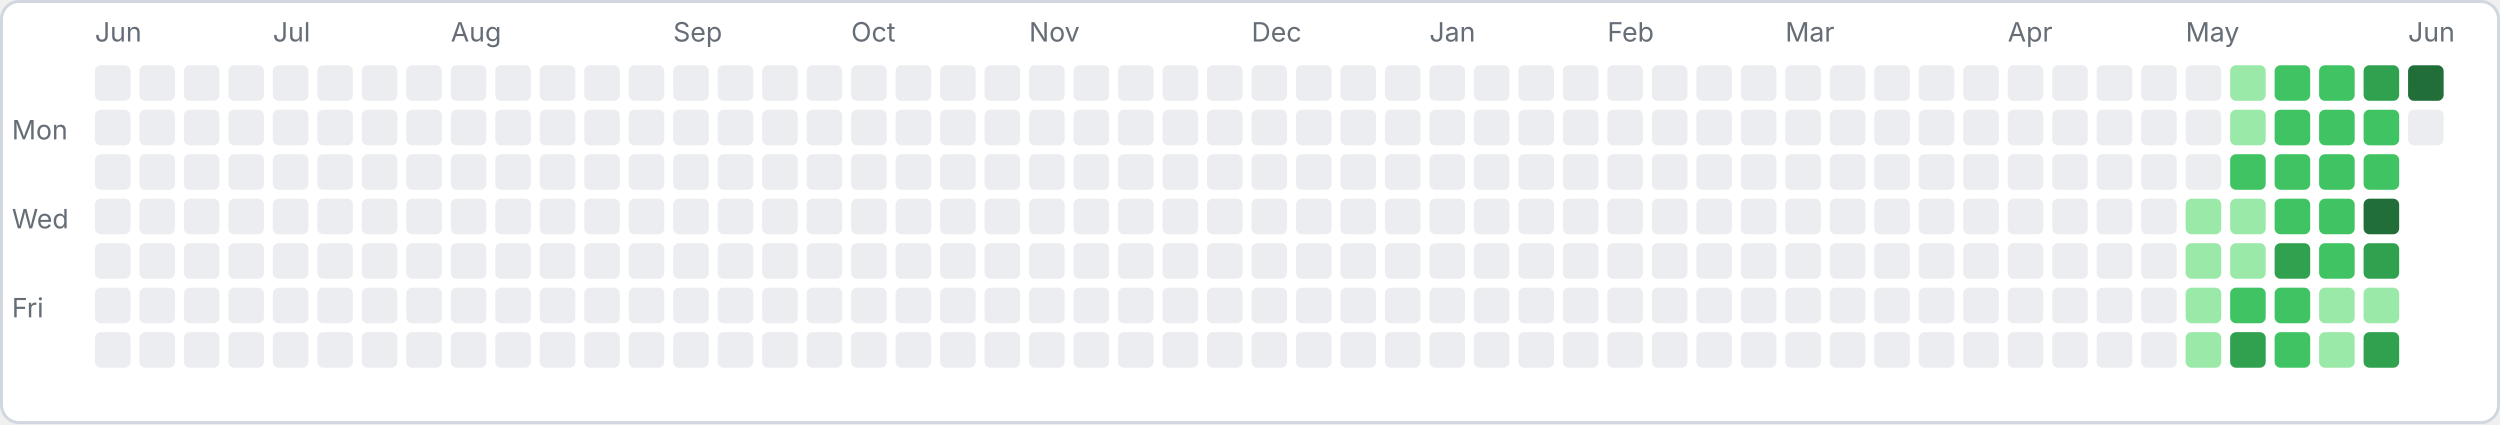
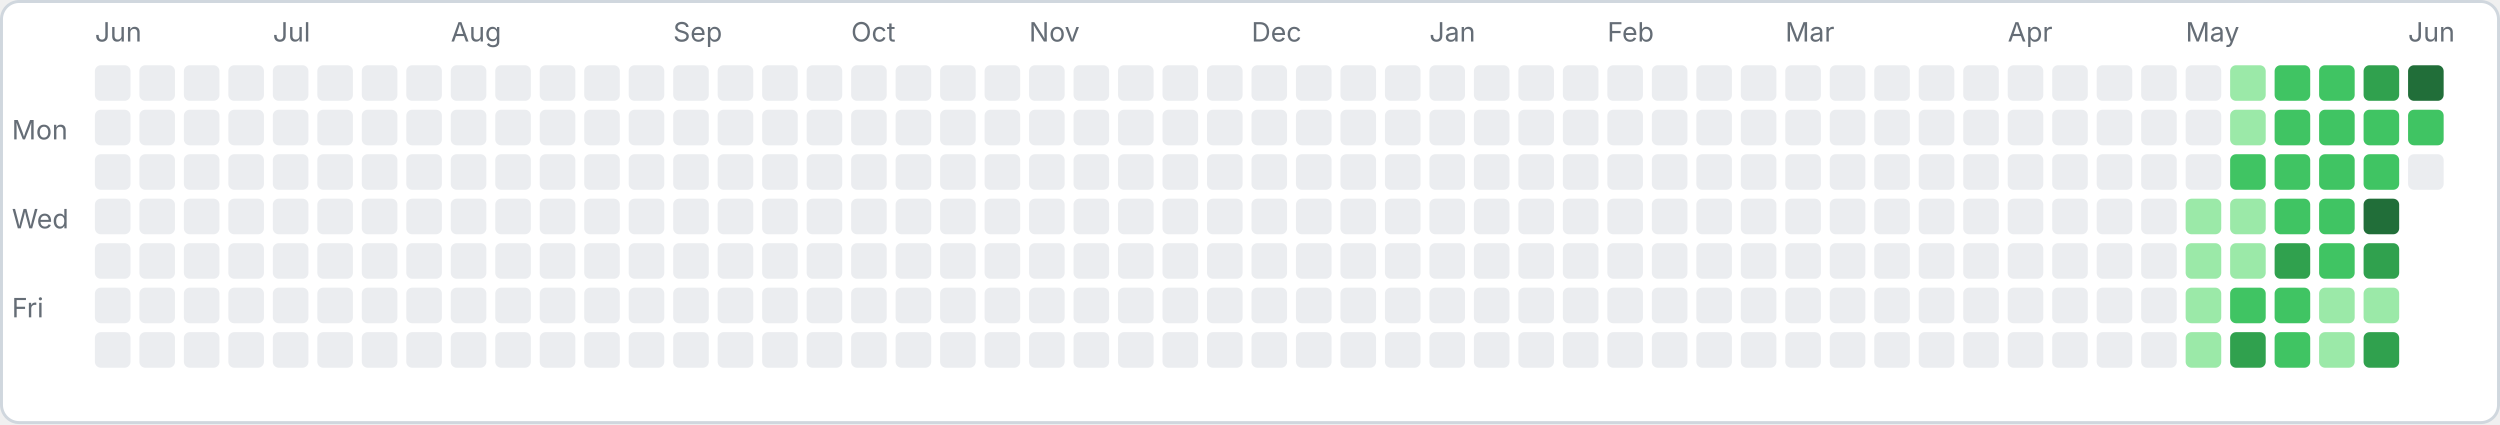
<svg xmlns="http://www.w3.org/2000/svg" width="843" height="143" viewBox="0 0 843 143">
  <rect x="0.5" y="0.5" width="842" height="142" rx="6" fill="#ffffff" stroke="#d0d7de" />
  <text x="4" y="47" font-family="-apple-system,sans-serif" font-size="9" fill="#656d76">Mon</text>
  <text x="4" y="77" font-family="-apple-system,sans-serif" font-size="9" fill="#656d76">Wed</text>
  <text x="4" y="107" font-family="-apple-system,sans-serif" font-size="9" fill="#656d76">Fri</text>
  <rect x="32" y="22" width="12" height="12" rx="2" fill="#ebedf0" />
  <rect x="32" y="37" width="12" height="12" rx="2" fill="#ebedf0" />
  <rect x="32" y="52" width="12" height="12" rx="2" fill="#ebedf0" />
  <rect x="32" y="67" width="12" height="12" rx="2" fill="#ebedf0" />
  <rect x="32" y="82" width="12" height="12" rx="2" fill="#ebedf0" />
  <rect x="32" y="97" width="12" height="12" rx="2" fill="#ebedf0" />
  <rect x="32" y="112" width="12" height="12" rx="2" fill="#ebedf0" />
  <text x="32" y="14" font-family="-apple-system,sans-serif" font-size="9" fill="#656d76">Jun</text>
  <rect x="47" y="22" width="12" height="12" rx="2" fill="#ebedf0" />
  <rect x="47" y="37" width="12" height="12" rx="2" fill="#ebedf0" />
  <rect x="47" y="52" width="12" height="12" rx="2" fill="#ebedf0" />
  <rect x="47" y="67" width="12" height="12" rx="2" fill="#ebedf0" />
  <rect x="47" y="82" width="12" height="12" rx="2" fill="#ebedf0" />
  <rect x="47" y="97" width="12" height="12" rx="2" fill="#ebedf0" />
  <rect x="47" y="112" width="12" height="12" rx="2" fill="#ebedf0" />
  <rect x="62" y="22" width="12" height="12" rx="2" fill="#ebedf0" />
  <rect x="62" y="37" width="12" height="12" rx="2" fill="#ebedf0" />
  <rect x="62" y="52" width="12" height="12" rx="2" fill="#ebedf0" />
  <rect x="62" y="67" width="12" height="12" rx="2" fill="#ebedf0" />
  <rect x="62" y="82" width="12" height="12" rx="2" fill="#ebedf0" />
  <rect x="62" y="97" width="12" height="12" rx="2" fill="#ebedf0" />
  <rect x="62" y="112" width="12" height="12" rx="2" fill="#ebedf0" />
  <rect x="77" y="22" width="12" height="12" rx="2" fill="#ebedf0" />
  <rect x="77" y="37" width="12" height="12" rx="2" fill="#ebedf0" />
  <rect x="77" y="52" width="12" height="12" rx="2" fill="#ebedf0" />
  <rect x="77" y="67" width="12" height="12" rx="2" fill="#ebedf0" />
  <rect x="77" y="82" width="12" height="12" rx="2" fill="#ebedf0" />
  <rect x="77" y="97" width="12" height="12" rx="2" fill="#ebedf0" />
  <rect x="77" y="112" width="12" height="12" rx="2" fill="#ebedf0" />
  <rect x="92" y="22" width="12" height="12" rx="2" fill="#ebedf0" />
  <rect x="92" y="37" width="12" height="12" rx="2" fill="#ebedf0" />
  <rect x="92" y="52" width="12" height="12" rx="2" fill="#ebedf0" />
  <rect x="92" y="67" width="12" height="12" rx="2" fill="#ebedf0" />
  <rect x="92" y="82" width="12" height="12" rx="2" fill="#ebedf0" />
  <rect x="92" y="97" width="12" height="12" rx="2" fill="#ebedf0" />
  <rect x="92" y="112" width="12" height="12" rx="2" fill="#ebedf0" />
  <text x="92" y="14" font-family="-apple-system,sans-serif" font-size="9" fill="#656d76">Jul</text>
  <rect x="107" y="22" width="12" height="12" rx="2" fill="#ebedf0" />
  <rect x="107" y="37" width="12" height="12" rx="2" fill="#ebedf0" />
  <rect x="107" y="52" width="12" height="12" rx="2" fill="#ebedf0" />
  <rect x="107" y="67" width="12" height="12" rx="2" fill="#ebedf0" />
  <rect x="107" y="82" width="12" height="12" rx="2" fill="#ebedf0" />
  <rect x="107" y="97" width="12" height="12" rx="2" fill="#ebedf0" />
  <rect x="107" y="112" width="12" height="12" rx="2" fill="#ebedf0" />
  <rect x="122" y="22" width="12" height="12" rx="2" fill="#ebedf0" />
  <rect x="122" y="37" width="12" height="12" rx="2" fill="#ebedf0" />
  <rect x="122" y="52" width="12" height="12" rx="2" fill="#ebedf0" />
  <rect x="122" y="67" width="12" height="12" rx="2" fill="#ebedf0" />
  <rect x="122" y="82" width="12" height="12" rx="2" fill="#ebedf0" />
  <rect x="122" y="97" width="12" height="12" rx="2" fill="#ebedf0" />
  <rect x="122" y="112" width="12" height="12" rx="2" fill="#ebedf0" />
  <rect x="137" y="22" width="12" height="12" rx="2" fill="#ebedf0" />
  <rect x="137" y="37" width="12" height="12" rx="2" fill="#ebedf0" />
  <rect x="137" y="52" width="12" height="12" rx="2" fill="#ebedf0" />
  <rect x="137" y="67" width="12" height="12" rx="2" fill="#ebedf0" />
  <rect x="137" y="82" width="12" height="12" rx="2" fill="#ebedf0" />
  <rect x="137" y="97" width="12" height="12" rx="2" fill="#ebedf0" />
  <rect x="137" y="112" width="12" height="12" rx="2" fill="#ebedf0" />
  <rect x="152" y="22" width="12" height="12" rx="2" fill="#ebedf0" />
  <rect x="152" y="37" width="12" height="12" rx="2" fill="#ebedf0" />
  <rect x="152" y="52" width="12" height="12" rx="2" fill="#ebedf0" />
  <rect x="152" y="67" width="12" height="12" rx="2" fill="#ebedf0" />
  <rect x="152" y="82" width="12" height="12" rx="2" fill="#ebedf0" />
  <rect x="152" y="97" width="12" height="12" rx="2" fill="#ebedf0" />
  <rect x="152" y="112" width="12" height="12" rx="2" fill="#ebedf0" />
  <text x="152" y="14" font-family="-apple-system,sans-serif" font-size="9" fill="#656d76">Aug</text>
  <rect x="167" y="22" width="12" height="12" rx="2" fill="#ebedf0" />
  <rect x="167" y="37" width="12" height="12" rx="2" fill="#ebedf0" />
  <rect x="167" y="52" width="12" height="12" rx="2" fill="#ebedf0" />
  <rect x="167" y="67" width="12" height="12" rx="2" fill="#ebedf0" />
  <rect x="167" y="82" width="12" height="12" rx="2" fill="#ebedf0" />
  <rect x="167" y="97" width="12" height="12" rx="2" fill="#ebedf0" />
  <rect x="167" y="112" width="12" height="12" rx="2" fill="#ebedf0" />
  <rect x="182" y="22" width="12" height="12" rx="2" fill="#ebedf0" />
  <rect x="182" y="37" width="12" height="12" rx="2" fill="#ebedf0" />
  <rect x="182" y="52" width="12" height="12" rx="2" fill="#ebedf0" />
  <rect x="182" y="67" width="12" height="12" rx="2" fill="#ebedf0" />
  <rect x="182" y="82" width="12" height="12" rx="2" fill="#ebedf0" />
  <rect x="182" y="97" width="12" height="12" rx="2" fill="#ebedf0" />
  <rect x="182" y="112" width="12" height="12" rx="2" fill="#ebedf0" />
  <rect x="197" y="22" width="12" height="12" rx="2" fill="#ebedf0" />
  <rect x="197" y="37" width="12" height="12" rx="2" fill="#ebedf0" />
  <rect x="197" y="52" width="12" height="12" rx="2" fill="#ebedf0" />
  <rect x="197" y="67" width="12" height="12" rx="2" fill="#ebedf0" />
  <rect x="197" y="82" width="12" height="12" rx="2" fill="#ebedf0" />
  <rect x="197" y="97" width="12" height="12" rx="2" fill="#ebedf0" />
  <rect x="197" y="112" width="12" height="12" rx="2" fill="#ebedf0" />
  <rect x="212" y="22" width="12" height="12" rx="2" fill="#ebedf0" />
  <rect x="212" y="37" width="12" height="12" rx="2" fill="#ebedf0" />
  <rect x="212" y="52" width="12" height="12" rx="2" fill="#ebedf0" />
  <rect x="212" y="67" width="12" height="12" rx="2" fill="#ebedf0" />
  <rect x="212" y="82" width="12" height="12" rx="2" fill="#ebedf0" />
  <rect x="212" y="97" width="12" height="12" rx="2" fill="#ebedf0" />
  <rect x="212" y="112" width="12" height="12" rx="2" fill="#ebedf0" />
  <rect x="227" y="22" width="12" height="12" rx="2" fill="#ebedf0" />
  <rect x="227" y="37" width="12" height="12" rx="2" fill="#ebedf0" />
  <rect x="227" y="52" width="12" height="12" rx="2" fill="#ebedf0" />
  <rect x="227" y="67" width="12" height="12" rx="2" fill="#ebedf0" />
  <rect x="227" y="82" width="12" height="12" rx="2" fill="#ebedf0" />
  <rect x="227" y="97" width="12" height="12" rx="2" fill="#ebedf0" />
  <rect x="227" y="112" width="12" height="12" rx="2" fill="#ebedf0" />
  <text x="227" y="14" font-family="-apple-system,sans-serif" font-size="9" fill="#656d76">Sep</text>
  <rect x="242" y="22" width="12" height="12" rx="2" fill="#ebedf0" />
  <rect x="242" y="37" width="12" height="12" rx="2" fill="#ebedf0" />
  <rect x="242" y="52" width="12" height="12" rx="2" fill="#ebedf0" />
  <rect x="242" y="67" width="12" height="12" rx="2" fill="#ebedf0" />
  <rect x="242" y="82" width="12" height="12" rx="2" fill="#ebedf0" />
  <rect x="242" y="97" width="12" height="12" rx="2" fill="#ebedf0" />
  <rect x="242" y="112" width="12" height="12" rx="2" fill="#ebedf0" />
  <rect x="257" y="22" width="12" height="12" rx="2" fill="#ebedf0" />
  <rect x="257" y="37" width="12" height="12" rx="2" fill="#ebedf0" />
  <rect x="257" y="52" width="12" height="12" rx="2" fill="#ebedf0" />
  <rect x="257" y="67" width="12" height="12" rx="2" fill="#ebedf0" />
  <rect x="257" y="82" width="12" height="12" rx="2" fill="#ebedf0" />
  <rect x="257" y="97" width="12" height="12" rx="2" fill="#ebedf0" />
  <rect x="257" y="112" width="12" height="12" rx="2" fill="#ebedf0" />
  <rect x="272" y="22" width="12" height="12" rx="2" fill="#ebedf0" />
  <rect x="272" y="37" width="12" height="12" rx="2" fill="#ebedf0" />
  <rect x="272" y="52" width="12" height="12" rx="2" fill="#ebedf0" />
  <rect x="272" y="67" width="12" height="12" rx="2" fill="#ebedf0" />
  <rect x="272" y="82" width="12" height="12" rx="2" fill="#ebedf0" />
  <rect x="272" y="97" width="12" height="12" rx="2" fill="#ebedf0" />
  <rect x="272" y="112" width="12" height="12" rx="2" fill="#ebedf0" />
  <rect x="287" y="22" width="12" height="12" rx="2" fill="#ebedf0" />
  <rect x="287" y="37" width="12" height="12" rx="2" fill="#ebedf0" />
  <rect x="287" y="52" width="12" height="12" rx="2" fill="#ebedf0" />
  <rect x="287" y="67" width="12" height="12" rx="2" fill="#ebedf0" />
  <rect x="287" y="82" width="12" height="12" rx="2" fill="#ebedf0" />
  <rect x="287" y="97" width="12" height="12" rx="2" fill="#ebedf0" />
  <rect x="287" y="112" width="12" height="12" rx="2" fill="#ebedf0" />
  <text x="287" y="14" font-family="-apple-system,sans-serif" font-size="9" fill="#656d76">Oct</text>
  <rect x="302" y="22" width="12" height="12" rx="2" fill="#ebedf0" />
  <rect x="302" y="37" width="12" height="12" rx="2" fill="#ebedf0" />
  <rect x="302" y="52" width="12" height="12" rx="2" fill="#ebedf0" />
  <rect x="302" y="67" width="12" height="12" rx="2" fill="#ebedf0" />
  <rect x="302" y="82" width="12" height="12" rx="2" fill="#ebedf0" />
  <rect x="302" y="97" width="12" height="12" rx="2" fill="#ebedf0" />
  <rect x="302" y="112" width="12" height="12" rx="2" fill="#ebedf0" />
  <rect x="317" y="22" width="12" height="12" rx="2" fill="#ebedf0" />
  <rect x="317" y="37" width="12" height="12" rx="2" fill="#ebedf0" />
  <rect x="317" y="52" width="12" height="12" rx="2" fill="#ebedf0" />
  <rect x="317" y="67" width="12" height="12" rx="2" fill="#ebedf0" />
  <rect x="317" y="82" width="12" height="12" rx="2" fill="#ebedf0" />
  <rect x="317" y="97" width="12" height="12" rx="2" fill="#ebedf0" />
  <rect x="317" y="112" width="12" height="12" rx="2" fill="#ebedf0" />
  <rect x="332" y="22" width="12" height="12" rx="2" fill="#ebedf0" />
  <rect x="332" y="37" width="12" height="12" rx="2" fill="#ebedf0" />
  <rect x="332" y="52" width="12" height="12" rx="2" fill="#ebedf0" />
  <rect x="332" y="67" width="12" height="12" rx="2" fill="#ebedf0" />
  <rect x="332" y="82" width="12" height="12" rx="2" fill="#ebedf0" />
  <rect x="332" y="97" width="12" height="12" rx="2" fill="#ebedf0" />
  <rect x="332" y="112" width="12" height="12" rx="2" fill="#ebedf0" />
  <rect x="347" y="22" width="12" height="12" rx="2" fill="#ebedf0" />
  <rect x="347" y="37" width="12" height="12" rx="2" fill="#ebedf0" />
  <rect x="347" y="52" width="12" height="12" rx="2" fill="#ebedf0" />
  <rect x="347" y="67" width="12" height="12" rx="2" fill="#ebedf0" />
  <rect x="347" y="82" width="12" height="12" rx="2" fill="#ebedf0" />
  <rect x="347" y="97" width="12" height="12" rx="2" fill="#ebedf0" />
  <rect x="347" y="112" width="12" height="12" rx="2" fill="#ebedf0" />
  <text x="347" y="14" font-family="-apple-system,sans-serif" font-size="9" fill="#656d76">Nov</text>
  <rect x="362" y="22" width="12" height="12" rx="2" fill="#ebedf0" />
  <rect x="362" y="37" width="12" height="12" rx="2" fill="#ebedf0" />
  <rect x="362" y="52" width="12" height="12" rx="2" fill="#ebedf0" />
  <rect x="362" y="67" width="12" height="12" rx="2" fill="#ebedf0" />
  <rect x="362" y="82" width="12" height="12" rx="2" fill="#ebedf0" />
  <rect x="362" y="97" width="12" height="12" rx="2" fill="#ebedf0" />
  <rect x="362" y="112" width="12" height="12" rx="2" fill="#ebedf0" />
  <rect x="377" y="22" width="12" height="12" rx="2" fill="#ebedf0" />
  <rect x="377" y="37" width="12" height="12" rx="2" fill="#ebedf0" />
  <rect x="377" y="52" width="12" height="12" rx="2" fill="#ebedf0" />
  <rect x="377" y="67" width="12" height="12" rx="2" fill="#ebedf0" />
  <rect x="377" y="82" width="12" height="12" rx="2" fill="#ebedf0" />
  <rect x="377" y="97" width="12" height="12" rx="2" fill="#ebedf0" />
  <rect x="377" y="112" width="12" height="12" rx="2" fill="#ebedf0" />
  <rect x="392" y="22" width="12" height="12" rx="2" fill="#ebedf0" />
  <rect x="392" y="37" width="12" height="12" rx="2" fill="#ebedf0" />
  <rect x="392" y="52" width="12" height="12" rx="2" fill="#ebedf0" />
  <rect x="392" y="67" width="12" height="12" rx="2" fill="#ebedf0" />
  <rect x="392" y="82" width="12" height="12" rx="2" fill="#ebedf0" />
  <rect x="392" y="97" width="12" height="12" rx="2" fill="#ebedf0" />
  <rect x="392" y="112" width="12" height="12" rx="2" fill="#ebedf0" />
  <rect x="407" y="22" width="12" height="12" rx="2" fill="#ebedf0" />
  <rect x="407" y="37" width="12" height="12" rx="2" fill="#ebedf0" />
  <rect x="407" y="52" width="12" height="12" rx="2" fill="#ebedf0" />
  <rect x="407" y="67" width="12" height="12" rx="2" fill="#ebedf0" />
  <rect x="407" y="82" width="12" height="12" rx="2" fill="#ebedf0" />
  <rect x="407" y="97" width="12" height="12" rx="2" fill="#ebedf0" />
  <rect x="407" y="112" width="12" height="12" rx="2" fill="#ebedf0" />
  <rect x="422" y="22" width="12" height="12" rx="2" fill="#ebedf0" />
  <rect x="422" y="37" width="12" height="12" rx="2" fill="#ebedf0" />
  <rect x="422" y="52" width="12" height="12" rx="2" fill="#ebedf0" />
  <rect x="422" y="67" width="12" height="12" rx="2" fill="#ebedf0" />
  <rect x="422" y="82" width="12" height="12" rx="2" fill="#ebedf0" />
  <rect x="422" y="97" width="12" height="12" rx="2" fill="#ebedf0" />
  <rect x="422" y="112" width="12" height="12" rx="2" fill="#ebedf0" />
  <text x="422" y="14" font-family="-apple-system,sans-serif" font-size="9" fill="#656d76">Dec</text>
  <rect x="437" y="22" width="12" height="12" rx="2" fill="#ebedf0" />
  <rect x="437" y="37" width="12" height="12" rx="2" fill="#ebedf0" />
  <rect x="437" y="52" width="12" height="12" rx="2" fill="#ebedf0" />
  <rect x="437" y="67" width="12" height="12" rx="2" fill="#ebedf0" />
  <rect x="437" y="82" width="12" height="12" rx="2" fill="#ebedf0" />
  <rect x="437" y="97" width="12" height="12" rx="2" fill="#ebedf0" />
  <rect x="437" y="112" width="12" height="12" rx="2" fill="#ebedf0" />
  <rect x="452" y="22" width="12" height="12" rx="2" fill="#ebedf0" />
  <rect x="452" y="37" width="12" height="12" rx="2" fill="#ebedf0" />
  <rect x="452" y="52" width="12" height="12" rx="2" fill="#ebedf0" />
  <rect x="452" y="67" width="12" height="12" rx="2" fill="#ebedf0" />
  <rect x="452" y="82" width="12" height="12" rx="2" fill="#ebedf0" />
  <rect x="452" y="97" width="12" height="12" rx="2" fill="#ebedf0" />
  <rect x="452" y="112" width="12" height="12" rx="2" fill="#ebedf0" />
  <rect x="467" y="22" width="12" height="12" rx="2" fill="#ebedf0" />
  <rect x="467" y="37" width="12" height="12" rx="2" fill="#ebedf0" />
  <rect x="467" y="52" width="12" height="12" rx="2" fill="#ebedf0" />
  <rect x="467" y="67" width="12" height="12" rx="2" fill="#ebedf0" />
  <rect x="467" y="82" width="12" height="12" rx="2" fill="#ebedf0" />
  <rect x="467" y="97" width="12" height="12" rx="2" fill="#ebedf0" />
  <rect x="467" y="112" width="12" height="12" rx="2" fill="#ebedf0" />
  <rect x="482" y="22" width="12" height="12" rx="2" fill="#ebedf0" />
  <rect x="482" y="37" width="12" height="12" rx="2" fill="#ebedf0" />
  <rect x="482" y="52" width="12" height="12" rx="2" fill="#ebedf0" />
  <rect x="482" y="67" width="12" height="12" rx="2" fill="#ebedf0" />
  <rect x="482" y="82" width="12" height="12" rx="2" fill="#ebedf0" />
  <rect x="482" y="97" width="12" height="12" rx="2" fill="#ebedf0" />
  <rect x="482" y="112" width="12" height="12" rx="2" fill="#ebedf0" />
  <text x="482" y="14" font-family="-apple-system,sans-serif" font-size="9" fill="#656d76">Jan</text>
  <rect x="497" y="22" width="12" height="12" rx="2" fill="#ebedf0" />
  <rect x="497" y="37" width="12" height="12" rx="2" fill="#ebedf0" />
  <rect x="497" y="52" width="12" height="12" rx="2" fill="#ebedf0" />
  <rect x="497" y="67" width="12" height="12" rx="2" fill="#ebedf0" />
  <rect x="497" y="82" width="12" height="12" rx="2" fill="#ebedf0" />
  <rect x="497" y="97" width="12" height="12" rx="2" fill="#ebedf0" />
  <rect x="497" y="112" width="12" height="12" rx="2" fill="#ebedf0" />
  <rect x="512" y="22" width="12" height="12" rx="2" fill="#ebedf0" />
  <rect x="512" y="37" width="12" height="12" rx="2" fill="#ebedf0" />
  <rect x="512" y="52" width="12" height="12" rx="2" fill="#ebedf0" />
  <rect x="512" y="67" width="12" height="12" rx="2" fill="#ebedf0" />
  <rect x="512" y="82" width="12" height="12" rx="2" fill="#ebedf0" />
  <rect x="512" y="97" width="12" height="12" rx="2" fill="#ebedf0" />
  <rect x="512" y="112" width="12" height="12" rx="2" fill="#ebedf0" />
  <rect x="527" y="22" width="12" height="12" rx="2" fill="#ebedf0" />
  <rect x="527" y="37" width="12" height="12" rx="2" fill="#ebedf0" />
  <rect x="527" y="52" width="12" height="12" rx="2" fill="#ebedf0" />
  <rect x="527" y="67" width="12" height="12" rx="2" fill="#ebedf0" />
  <rect x="527" y="82" width="12" height="12" rx="2" fill="#ebedf0" />
  <rect x="527" y="97" width="12" height="12" rx="2" fill="#ebedf0" />
  <rect x="527" y="112" width="12" height="12" rx="2" fill="#ebedf0" />
  <rect x="542" y="22" width="12" height="12" rx="2" fill="#ebedf0" />
  <rect x="542" y="37" width="12" height="12" rx="2" fill="#ebedf0" />
  <rect x="542" y="52" width="12" height="12" rx="2" fill="#ebedf0" />
  <rect x="542" y="67" width="12" height="12" rx="2" fill="#ebedf0" />
  <rect x="542" y="82" width="12" height="12" rx="2" fill="#ebedf0" />
  <rect x="542" y="97" width="12" height="12" rx="2" fill="#ebedf0" />
  <rect x="542" y="112" width="12" height="12" rx="2" fill="#ebedf0" />
  <text x="542" y="14" font-family="-apple-system,sans-serif" font-size="9" fill="#656d76">Feb</text>
  <rect x="557" y="22" width="12" height="12" rx="2" fill="#ebedf0" />
  <rect x="557" y="37" width="12" height="12" rx="2" fill="#ebedf0" />
  <rect x="557" y="52" width="12" height="12" rx="2" fill="#ebedf0" />
  <rect x="557" y="67" width="12" height="12" rx="2" fill="#ebedf0" />
  <rect x="557" y="82" width="12" height="12" rx="2" fill="#ebedf0" />
  <rect x="557" y="97" width="12" height="12" rx="2" fill="#ebedf0" />
  <rect x="557" y="112" width="12" height="12" rx="2" fill="#ebedf0" />
  <rect x="572" y="22" width="12" height="12" rx="2" fill="#ebedf0" />
  <rect x="572" y="37" width="12" height="12" rx="2" fill="#ebedf0" />
  <rect x="572" y="52" width="12" height="12" rx="2" fill="#ebedf0" />
  <rect x="572" y="67" width="12" height="12" rx="2" fill="#ebedf0" />
  <rect x="572" y="82" width="12" height="12" rx="2" fill="#ebedf0" />
  <rect x="572" y="97" width="12" height="12" rx="2" fill="#ebedf0" />
  <rect x="572" y="112" width="12" height="12" rx="2" fill="#ebedf0" />
  <rect x="587" y="22" width="12" height="12" rx="2" fill="#ebedf0" />
  <rect x="587" y="37" width="12" height="12" rx="2" fill="#ebedf0" />
  <rect x="587" y="52" width="12" height="12" rx="2" fill="#ebedf0" />
  <rect x="587" y="67" width="12" height="12" rx="2" fill="#ebedf0" />
  <rect x="587" y="82" width="12" height="12" rx="2" fill="#ebedf0" />
  <rect x="587" y="97" width="12" height="12" rx="2" fill="#ebedf0" />
  <rect x="587" y="112" width="12" height="12" rx="2" fill="#ebedf0" />
  <rect x="602" y="22" width="12" height="12" rx="2" fill="#ebedf0" />
  <rect x="602" y="37" width="12" height="12" rx="2" fill="#ebedf0" />
  <rect x="602" y="52" width="12" height="12" rx="2" fill="#ebedf0" />
  <rect x="602" y="67" width="12" height="12" rx="2" fill="#ebedf0" />
  <rect x="602" y="82" width="12" height="12" rx="2" fill="#ebedf0" />
  <rect x="602" y="97" width="12" height="12" rx="2" fill="#ebedf0" />
  <rect x="602" y="112" width="12" height="12" rx="2" fill="#ebedf0" />
  <text x="602" y="14" font-family="-apple-system,sans-serif" font-size="9" fill="#656d76">Mar</text>
  <rect x="617" y="22" width="12" height="12" rx="2" fill="#ebedf0" />
  <rect x="617" y="37" width="12" height="12" rx="2" fill="#ebedf0" />
  <rect x="617" y="52" width="12" height="12" rx="2" fill="#ebedf0" />
  <rect x="617" y="67" width="12" height="12" rx="2" fill="#ebedf0" />
  <rect x="617" y="82" width="12" height="12" rx="2" fill="#ebedf0" />
  <rect x="617" y="97" width="12" height="12" rx="2" fill="#ebedf0" />
  <rect x="617" y="112" width="12" height="12" rx="2" fill="#ebedf0" />
  <rect x="632" y="22" width="12" height="12" rx="2" fill="#ebedf0" />
  <rect x="632" y="37" width="12" height="12" rx="2" fill="#ebedf0" />
  <rect x="632" y="52" width="12" height="12" rx="2" fill="#ebedf0" />
  <rect x="632" y="67" width="12" height="12" rx="2" fill="#ebedf0" />
  <rect x="632" y="82" width="12" height="12" rx="2" fill="#ebedf0" />
  <rect x="632" y="97" width="12" height="12" rx="2" fill="#ebedf0" />
  <rect x="632" y="112" width="12" height="12" rx="2" fill="#ebedf0" />
  <rect x="647" y="22" width="12" height="12" rx="2" fill="#ebedf0" />
  <rect x="647" y="37" width="12" height="12" rx="2" fill="#ebedf0" />
  <rect x="647" y="52" width="12" height="12" rx="2" fill="#ebedf0" />
  <rect x="647" y="67" width="12" height="12" rx="2" fill="#ebedf0" />
  <rect x="647" y="82" width="12" height="12" rx="2" fill="#ebedf0" />
  <rect x="647" y="97" width="12" height="12" rx="2" fill="#ebedf0" />
  <rect x="647" y="112" width="12" height="12" rx="2" fill="#ebedf0" />
  <rect x="662" y="22" width="12" height="12" rx="2" fill="#ebedf0" />
  <rect x="662" y="37" width="12" height="12" rx="2" fill="#ebedf0" />
  <rect x="662" y="52" width="12" height="12" rx="2" fill="#ebedf0" />
  <rect x="662" y="67" width="12" height="12" rx="2" fill="#ebedf0" />
  <rect x="662" y="82" width="12" height="12" rx="2" fill="#ebedf0" />
  <rect x="662" y="97" width="12" height="12" rx="2" fill="#ebedf0" />
  <rect x="662" y="112" width="12" height="12" rx="2" fill="#ebedf0" />
  <rect x="677" y="22" width="12" height="12" rx="2" fill="#ebedf0" />
  <rect x="677" y="37" width="12" height="12" rx="2" fill="#ebedf0" />
  <rect x="677" y="52" width="12" height="12" rx="2" fill="#ebedf0" />
  <rect x="677" y="67" width="12" height="12" rx="2" fill="#ebedf0" />
  <rect x="677" y="82" width="12" height="12" rx="2" fill="#ebedf0" />
  <rect x="677" y="97" width="12" height="12" rx="2" fill="#ebedf0" />
  <rect x="677" y="112" width="12" height="12" rx="2" fill="#ebedf0" />
  <text x="677" y="14" font-family="-apple-system,sans-serif" font-size="9" fill="#656d76">Apr</text>
  <rect x="692" y="22" width="12" height="12" rx="2" fill="#ebedf0" />
  <rect x="692" y="37" width="12" height="12" rx="2" fill="#ebedf0" />
  <rect x="692" y="52" width="12" height="12" rx="2" fill="#ebedf0" />
  <rect x="692" y="67" width="12" height="12" rx="2" fill="#ebedf0" />
  <rect x="692" y="82" width="12" height="12" rx="2" fill="#ebedf0" />
  <rect x="692" y="97" width="12" height="12" rx="2" fill="#ebedf0" />
  <rect x="692" y="112" width="12" height="12" rx="2" fill="#ebedf0" />
  <rect x="707" y="22" width="12" height="12" rx="2" fill="#ebedf0" />
  <rect x="707" y="37" width="12" height="12" rx="2" fill="#ebedf0" />
  <rect x="707" y="52" width="12" height="12" rx="2" fill="#ebedf0" />
  <rect x="707" y="67" width="12" height="12" rx="2" fill="#ebedf0" />
  <rect x="707" y="82" width="12" height="12" rx="2" fill="#ebedf0" />
  <rect x="707" y="97" width="12" height="12" rx="2" fill="#ebedf0" />
  <rect x="707" y="112" width="12" height="12" rx="2" fill="#ebedf0" />
  <rect x="722" y="22" width="12" height="12" rx="2" fill="#ebedf0" />
  <rect x="722" y="37" width="12" height="12" rx="2" fill="#ebedf0" />
  <rect x="722" y="52" width="12" height="12" rx="2" fill="#ebedf0" />
  <rect x="722" y="67" width="12" height="12" rx="2" fill="#ebedf0" />
  <rect x="722" y="82" width="12" height="12" rx="2" fill="#ebedf0" />
  <rect x="722" y="97" width="12" height="12" rx="2" fill="#ebedf0" />
  <rect x="722" y="112" width="12" height="12" rx="2" fill="#ebedf0" />
  <rect x="737" y="22" width="12" height="12" rx="2" fill="#ebedf0" />
  <rect x="737" y="37" width="12" height="12" rx="2" fill="#ebedf0" />
  <rect x="737" y="52" width="12" height="12" rx="2" fill="#ebedf0" />
  <rect x="737" y="67" width="12" height="12" rx="2" fill="#9be9a8" />
  <rect x="737" y="82" width="12" height="12" rx="2" fill="#9be9a8" />
  <rect x="737" y="97" width="12" height="12" rx="2" fill="#9be9a8" />
  <rect x="737" y="112" width="12" height="12" rx="2" fill="#9be9a8" />
  <text x="737" y="14" font-family="-apple-system,sans-serif" font-size="9" fill="#656d76">May</text>
  <rect x="752" y="22" width="12" height="12" rx="2" fill="#9be9a8" />
  <rect x="752" y="37" width="12" height="12" rx="2" fill="#9be9a8" />
  <rect x="752" y="52" width="12" height="12" rx="2" fill="#40c463" />
  <rect x="752" y="67" width="12" height="12" rx="2" fill="#9be9a8" />
  <rect x="752" y="82" width="12" height="12" rx="2" fill="#9be9a8" />
  <rect x="752" y="97" width="12" height="12" rx="2" fill="#40c463" />
  <rect x="752" y="112" width="12" height="12" rx="2" fill="#30a14e" />
  <rect x="767" y="22" width="12" height="12" rx="2" fill="#40c463" />
  <rect x="767" y="37" width="12" height="12" rx="2" fill="#40c463" />
  <rect x="767" y="52" width="12" height="12" rx="2" fill="#40c463" />
  <rect x="767" y="67" width="12" height="12" rx="2" fill="#40c463" />
  <rect x="767" y="82" width="12" height="12" rx="2" fill="#30a14e" />
  <rect x="767" y="97" width="12" height="12" rx="2" fill="#40c463" />
  <rect x="767" y="112" width="12" height="12" rx="2" fill="#40c463" />
  <rect x="782" y="22" width="12" height="12" rx="2" fill="#40c463" />
  <rect x="782" y="37" width="12" height="12" rx="2" fill="#40c463" />
  <rect x="782" y="52" width="12" height="12" rx="2" fill="#40c463" />
  <rect x="782" y="67" width="12" height="12" rx="2" fill="#40c463" />
  <rect x="782" y="82" width="12" height="12" rx="2" fill="#40c463" />
  <rect x="782" y="97" width="12" height="12" rx="2" fill="#9be9a8" />
  <rect x="782" y="112" width="12" height="12" rx="2" fill="#9be9a8" />
  <rect x="797" y="22" width="12" height="12" rx="2" fill="#30a14e" />
  <rect x="797" y="37" width="12" height="12" rx="2" fill="#40c463" />
  <rect x="797" y="52" width="12" height="12" rx="2" fill="#40c463" />
  <rect x="797" y="67" width="12" height="12" rx="2" fill="#216e39" />
  <rect x="797" y="82" width="12" height="12" rx="2" fill="#30a14e" />
  <rect x="797" y="97" width="12" height="12" rx="2" fill="#9be9a8" />
  <rect x="797" y="112" width="12" height="12" rx="2" fill="#30a14e" />
  <rect x="812" y="22" width="12" height="12" rx="2" fill="#216e39" />
-   <rect x="812" y="37" width="12" height="12" rx="2" fill="#ebedf0" />
+   <rect x="812" y="37" width="12" height="12" rx="2" fill="#40c463" />
+   <rect x="812" y="52" width="12" height="12" rx="2" fill="#ebedf0" />
  <text x="812" y="14" font-family="-apple-system,sans-serif" font-size="9" fill="#656d76">Jun</text>
</svg>
